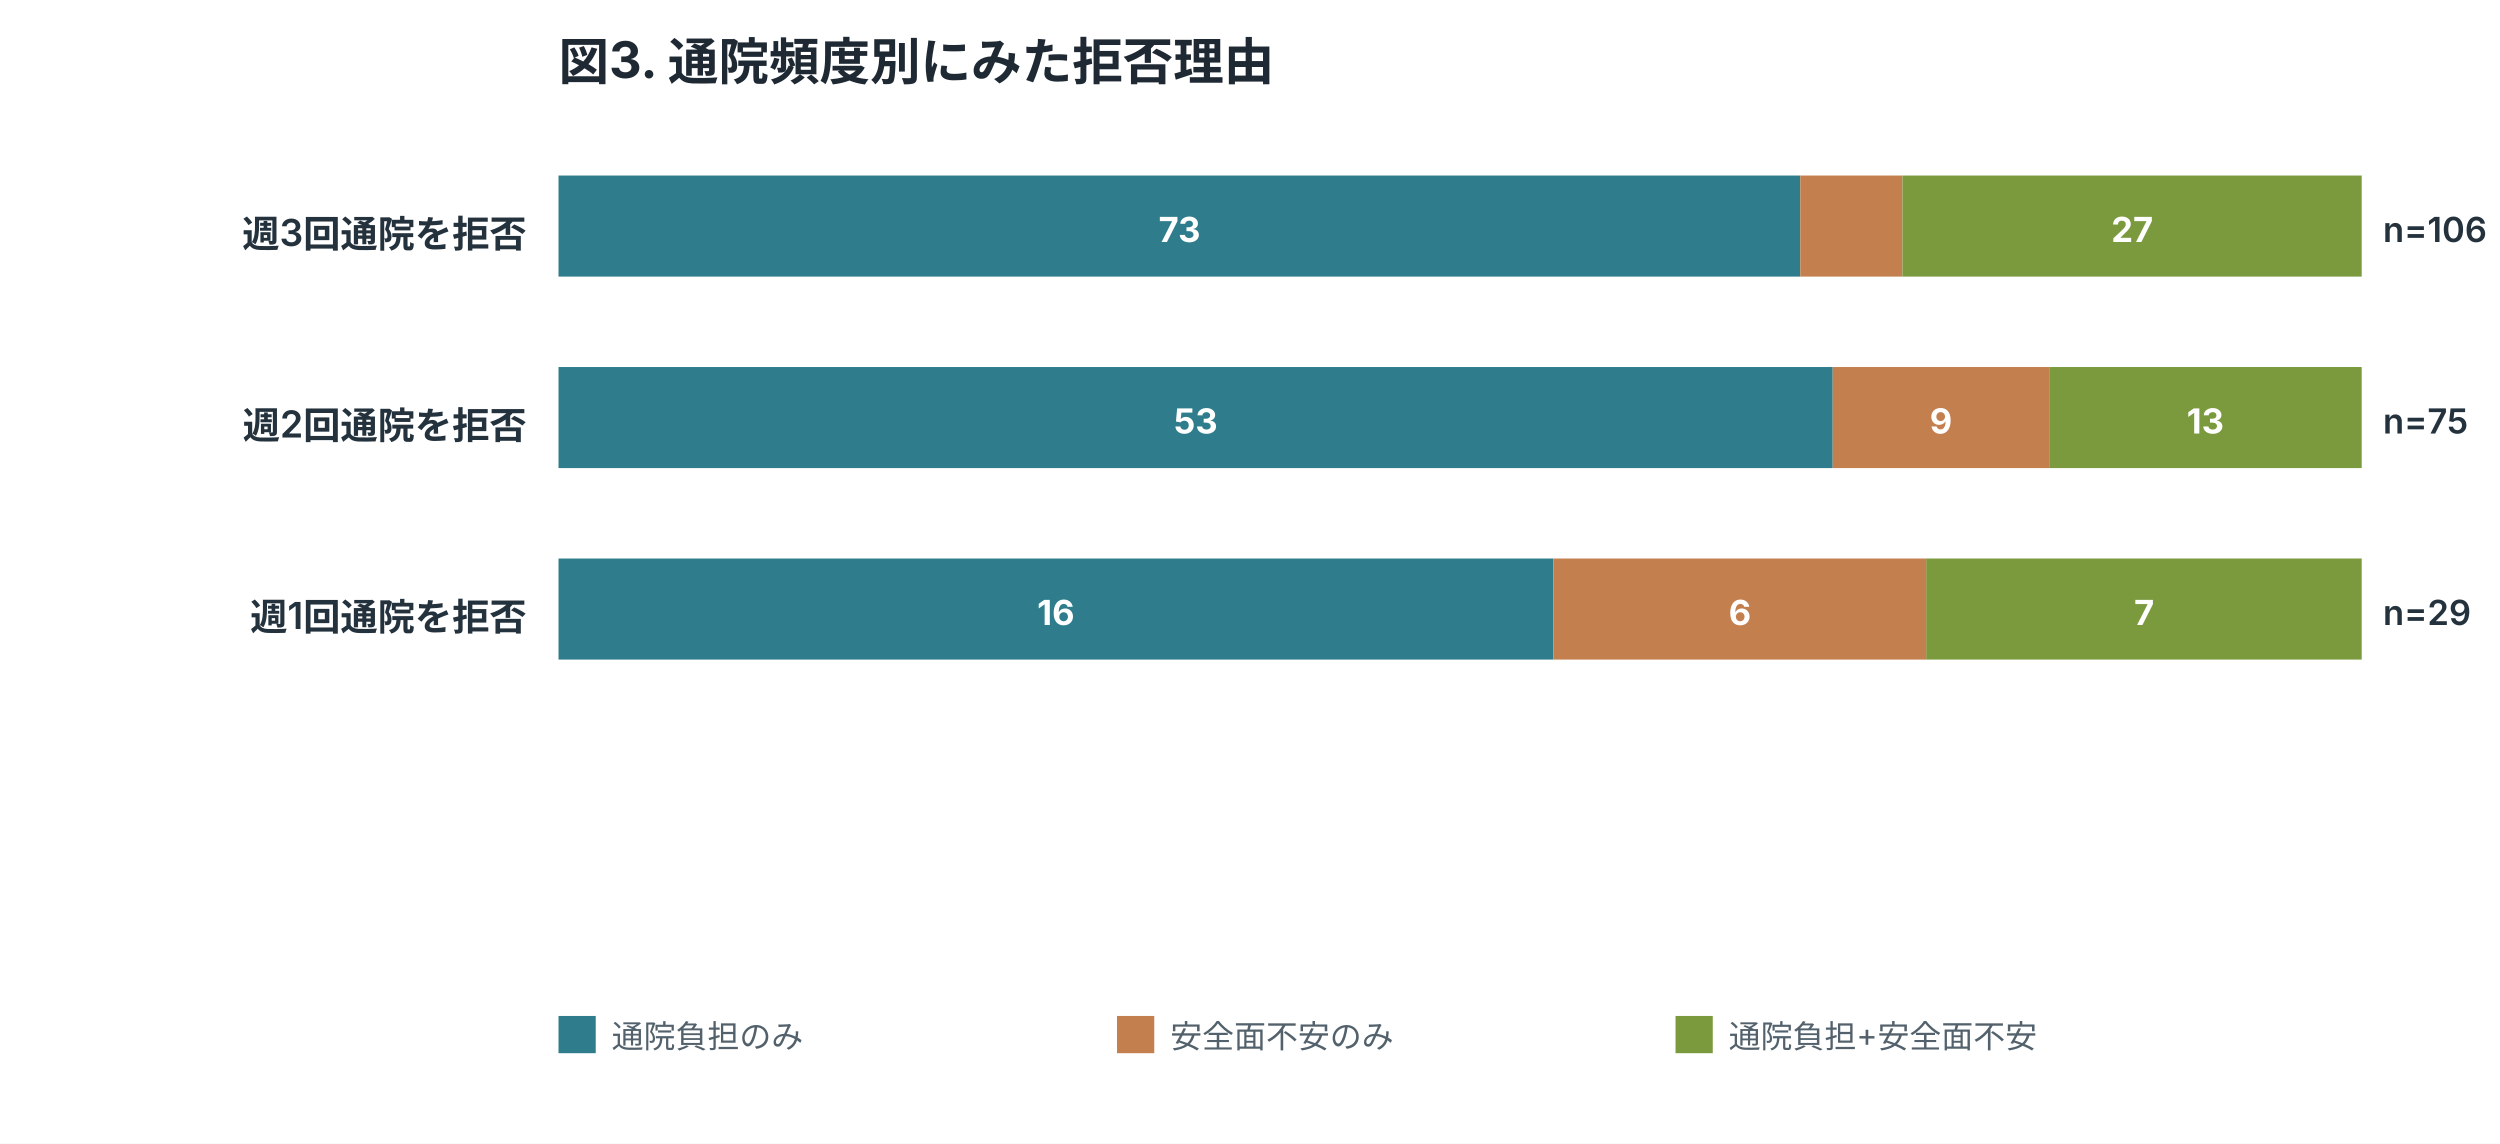
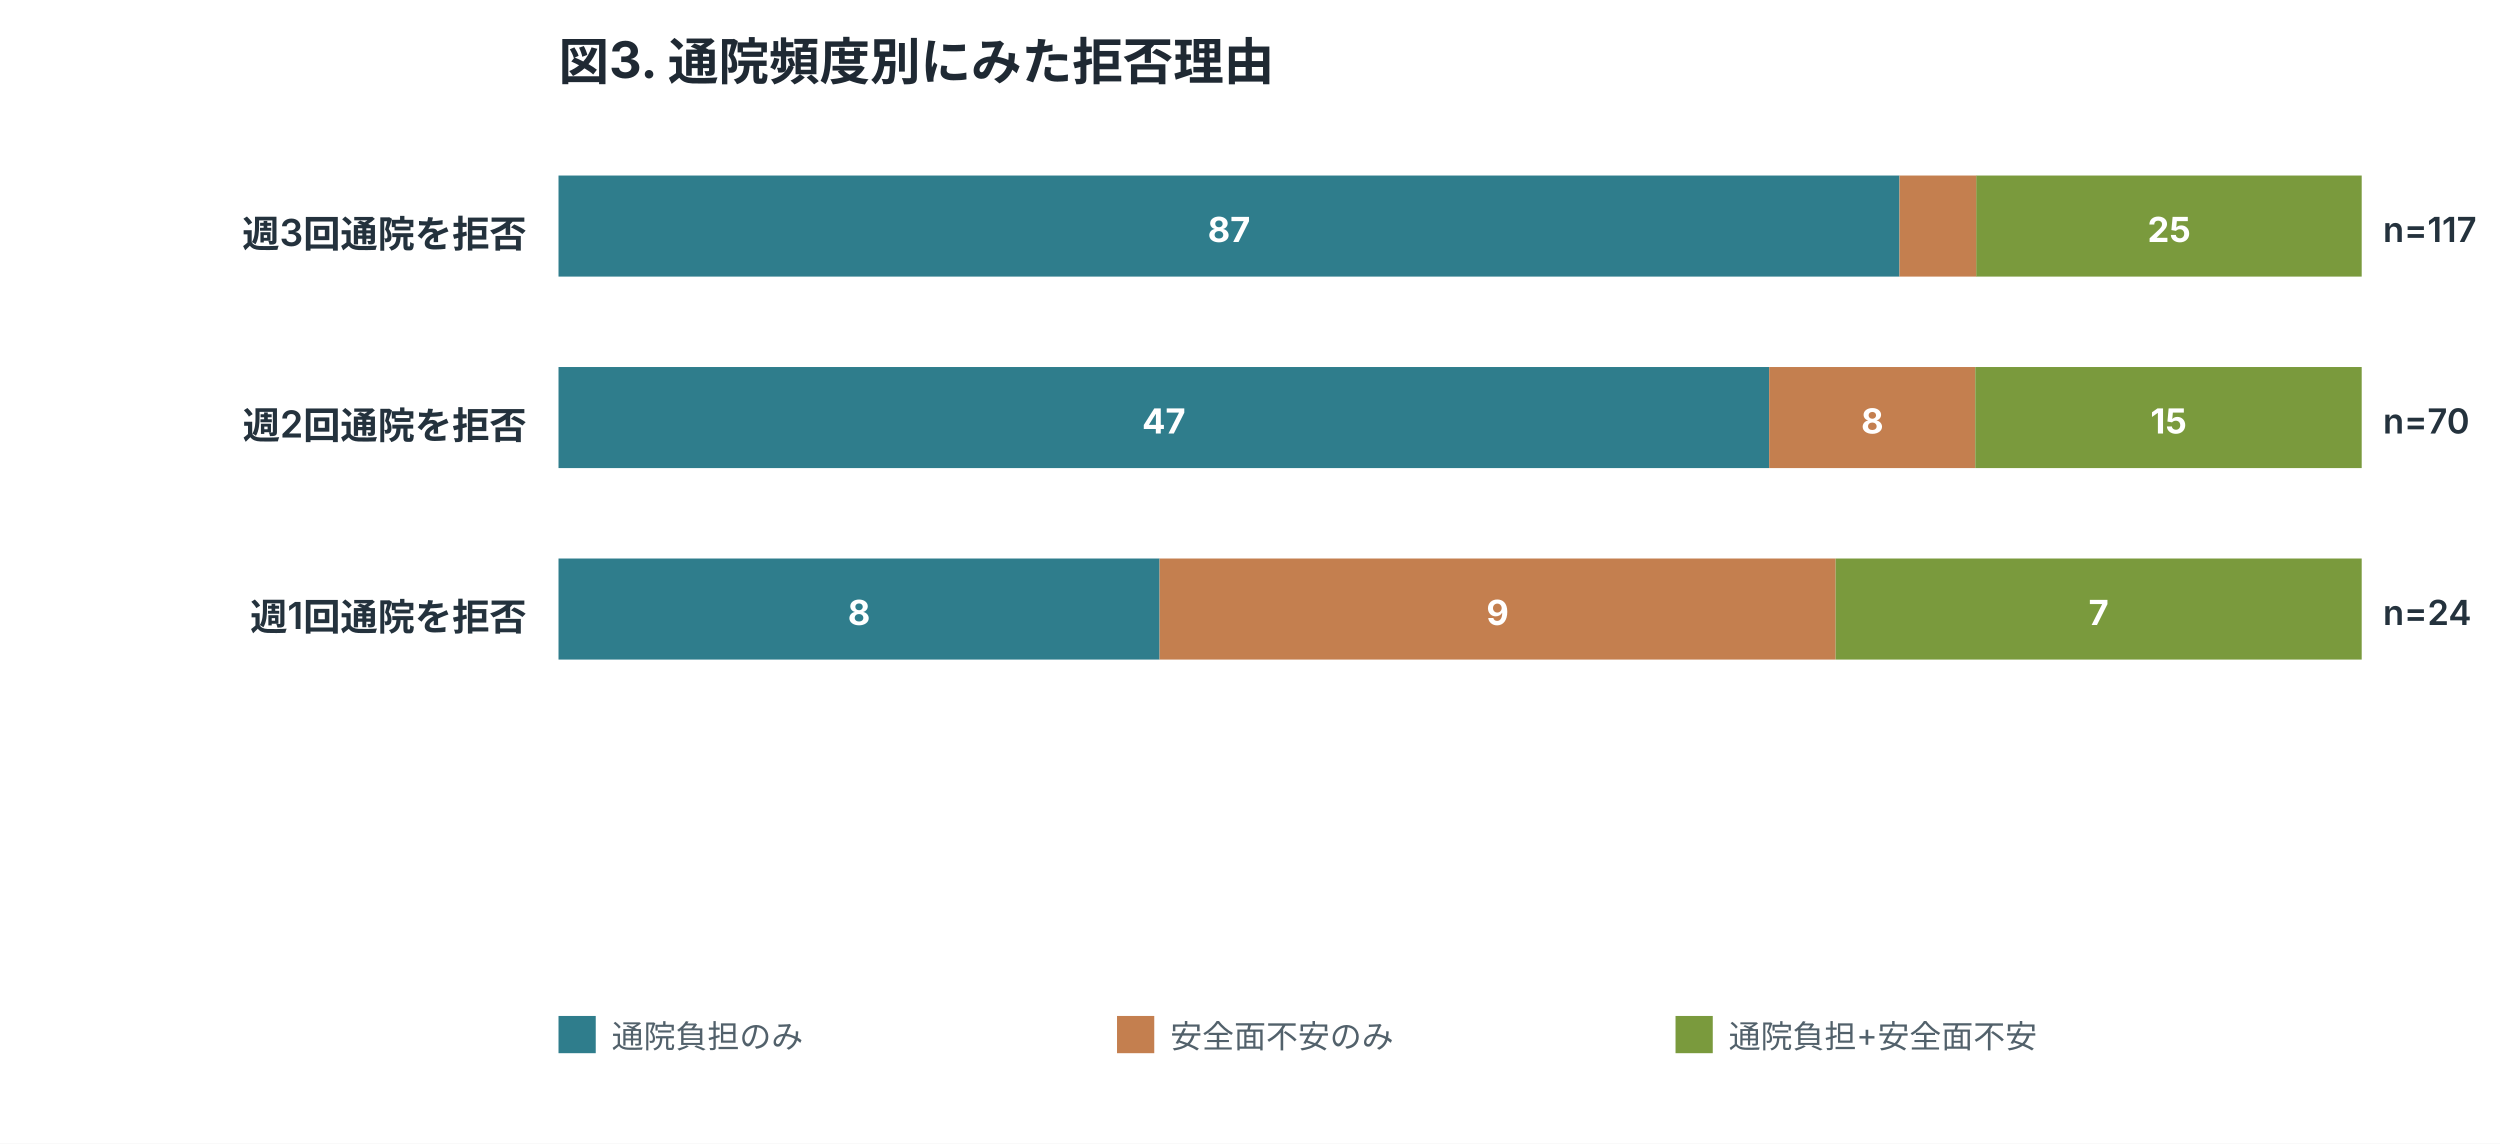
<svg xmlns="http://www.w3.org/2000/svg" width="940" height="430" viewBox="0 0 940 430" role="img">
  <style>
.title{font:700 19px -apple-system,BlinkMacSystemFont,"Segoe UI",sans-serif;fill:#1f2933}
.label{font:600 14px -apple-system,BlinkMacSystemFont,"Segoe UI",sans-serif;fill:#24323d}
.num{font:600 13px -apple-system,BlinkMacSystemFont,"Segoe UI",sans-serif;fill:#24323d}
.axis,.legend,.note{font:12px -apple-system,BlinkMacSystemFont,"Segoe UI",sans-serif;fill:#52616b}
.inside{font:700 13px -apple-system,BlinkMacSystemFont,"Segoe UI",sans-serif;fill:white}
.big{font:700 34px -apple-system,BlinkMacSystemFont,"Segoe UI",sans-serif;fill:#1f2933}
</style>
  <rect width="100%" height="100%" fill="white" />
  <text x="210" y="30" class="title">図3. 通院頻度別にみた拒否理由</text>
  <text x="198" y="93" text-anchor="end" class="label">週3回通院を拒否</text>
-   <rect x="210.0" y="66" width="466.9" height="38" fill="#2f7d8c" />
-   <text x="443.5" y="91" text-anchor="middle" class="inside">73</text>
-   <rect x="676.9" y="66" width="38.4" height="38" fill="#c47f4f" />
-   <rect x="715.3" y="66" width="172.7" height="38" fill="#7a9a3d" />
-   <text x="801.7" y="91" text-anchor="middle" class="inside">27</text>
-   <text x="896" y="91" class="num">n=106</text>
+   <rect x="210.0" y="66" width="504.2" height="38" fill="#2f7d8c" />
+   <text x="462.1" y="91" text-anchor="middle" class="inside">87</text>
+   <rect x="714.2" y="66" width="29.0" height="38" fill="#c47f4f" />
+   <rect x="743.1" y="66" width="144.9" height="38" fill="#7a9a3d" />
+   <text x="815.6" y="91" text-anchor="middle" class="inside">25</text>
+   <text x="896" y="91" class="num">n=117</text>
  <text x="198" y="165" text-anchor="end" class="label">週2回通院を拒否</text>
-   <rect x="210.0" y="138" width="479.1" height="38" fill="#2f7d8c" />
-   <text x="449.6" y="163" text-anchor="middle" class="inside">53</text>
-   <rect x="689.1" y="138" width="81.4" height="38" fill="#c47f4f" />
-   <text x="729.8" y="163" text-anchor="middle" class="inside">9</text>
-   <rect x="770.5" y="138" width="117.5" height="38" fill="#7a9a3d" />
-   <text x="829.2" y="163" text-anchor="middle" class="inside">13</text>
-   <text x="896" y="163" class="num">n=75</text>
+   <rect x="210.0" y="138" width="455.2" height="38" fill="#2f7d8c" />
+   <text x="437.6" y="163" text-anchor="middle" class="inside">47</text>
+   <rect x="665.2" y="138" width="77.5" height="38" fill="#c47f4f" />
+   <text x="704.0" y="163" text-anchor="middle" class="inside">8</text>
+   <rect x="742.7" y="138" width="145.3" height="38" fill="#7a9a3d" />
+   <text x="815.4" y="163" text-anchor="middle" class="inside">15</text>
+   <text x="896" y="163" class="num">n=70</text>
  <text x="198" y="237" text-anchor="end" class="label">週1回通院を拒否</text>
-   <rect x="210.0" y="210" width="374.1" height="38" fill="#2f7d8c" />
-   <text x="397.0" y="235" text-anchor="middle" class="inside">16</text>
-   <rect x="584.1" y="210" width="140.3" height="38" fill="#c47f4f" />
-   <text x="654.2" y="235" text-anchor="middle" class="inside">6</text>
-   <rect x="724.3" y="210" width="163.7" height="38" fill="#7a9a3d" />
-   <text x="806.2" y="235" text-anchor="middle" class="inside">7</text>
-   <text x="896" y="235" class="num">n=29</text>
+   <rect x="210.0" y="210" width="226.0" height="38" fill="#2f7d8c" />
+   <text x="323.0" y="235" text-anchor="middle" class="inside">8</text>
+   <rect x="436.0" y="210" width="254.2" height="38" fill="#c47f4f" />
+   <text x="563.1" y="235" text-anchor="middle" class="inside">9</text>
+   <rect x="690.2" y="210" width="197.8" height="38" fill="#7a9a3d" />
+   <text x="789.1" y="235" text-anchor="middle" class="inside">7</text>
+   <text x="896" y="235" class="num">n=24</text>
  <rect x="210" y="382" width="14" height="14" fill="#2f7d8c" />
  <text x="230" y="394" class="legend">通院負担のみ</text>
  <rect x="420" y="382" width="14" height="14" fill="#c47f4f" />
  <text x="440" y="394" class="legend">安全面不安のみ</text>
  <rect x="630" y="382" width="14" height="14" fill="#7a9a3d" />
  <text x="650" y="394" class="legend">通院負担+安全面不安</text>
</svg>
